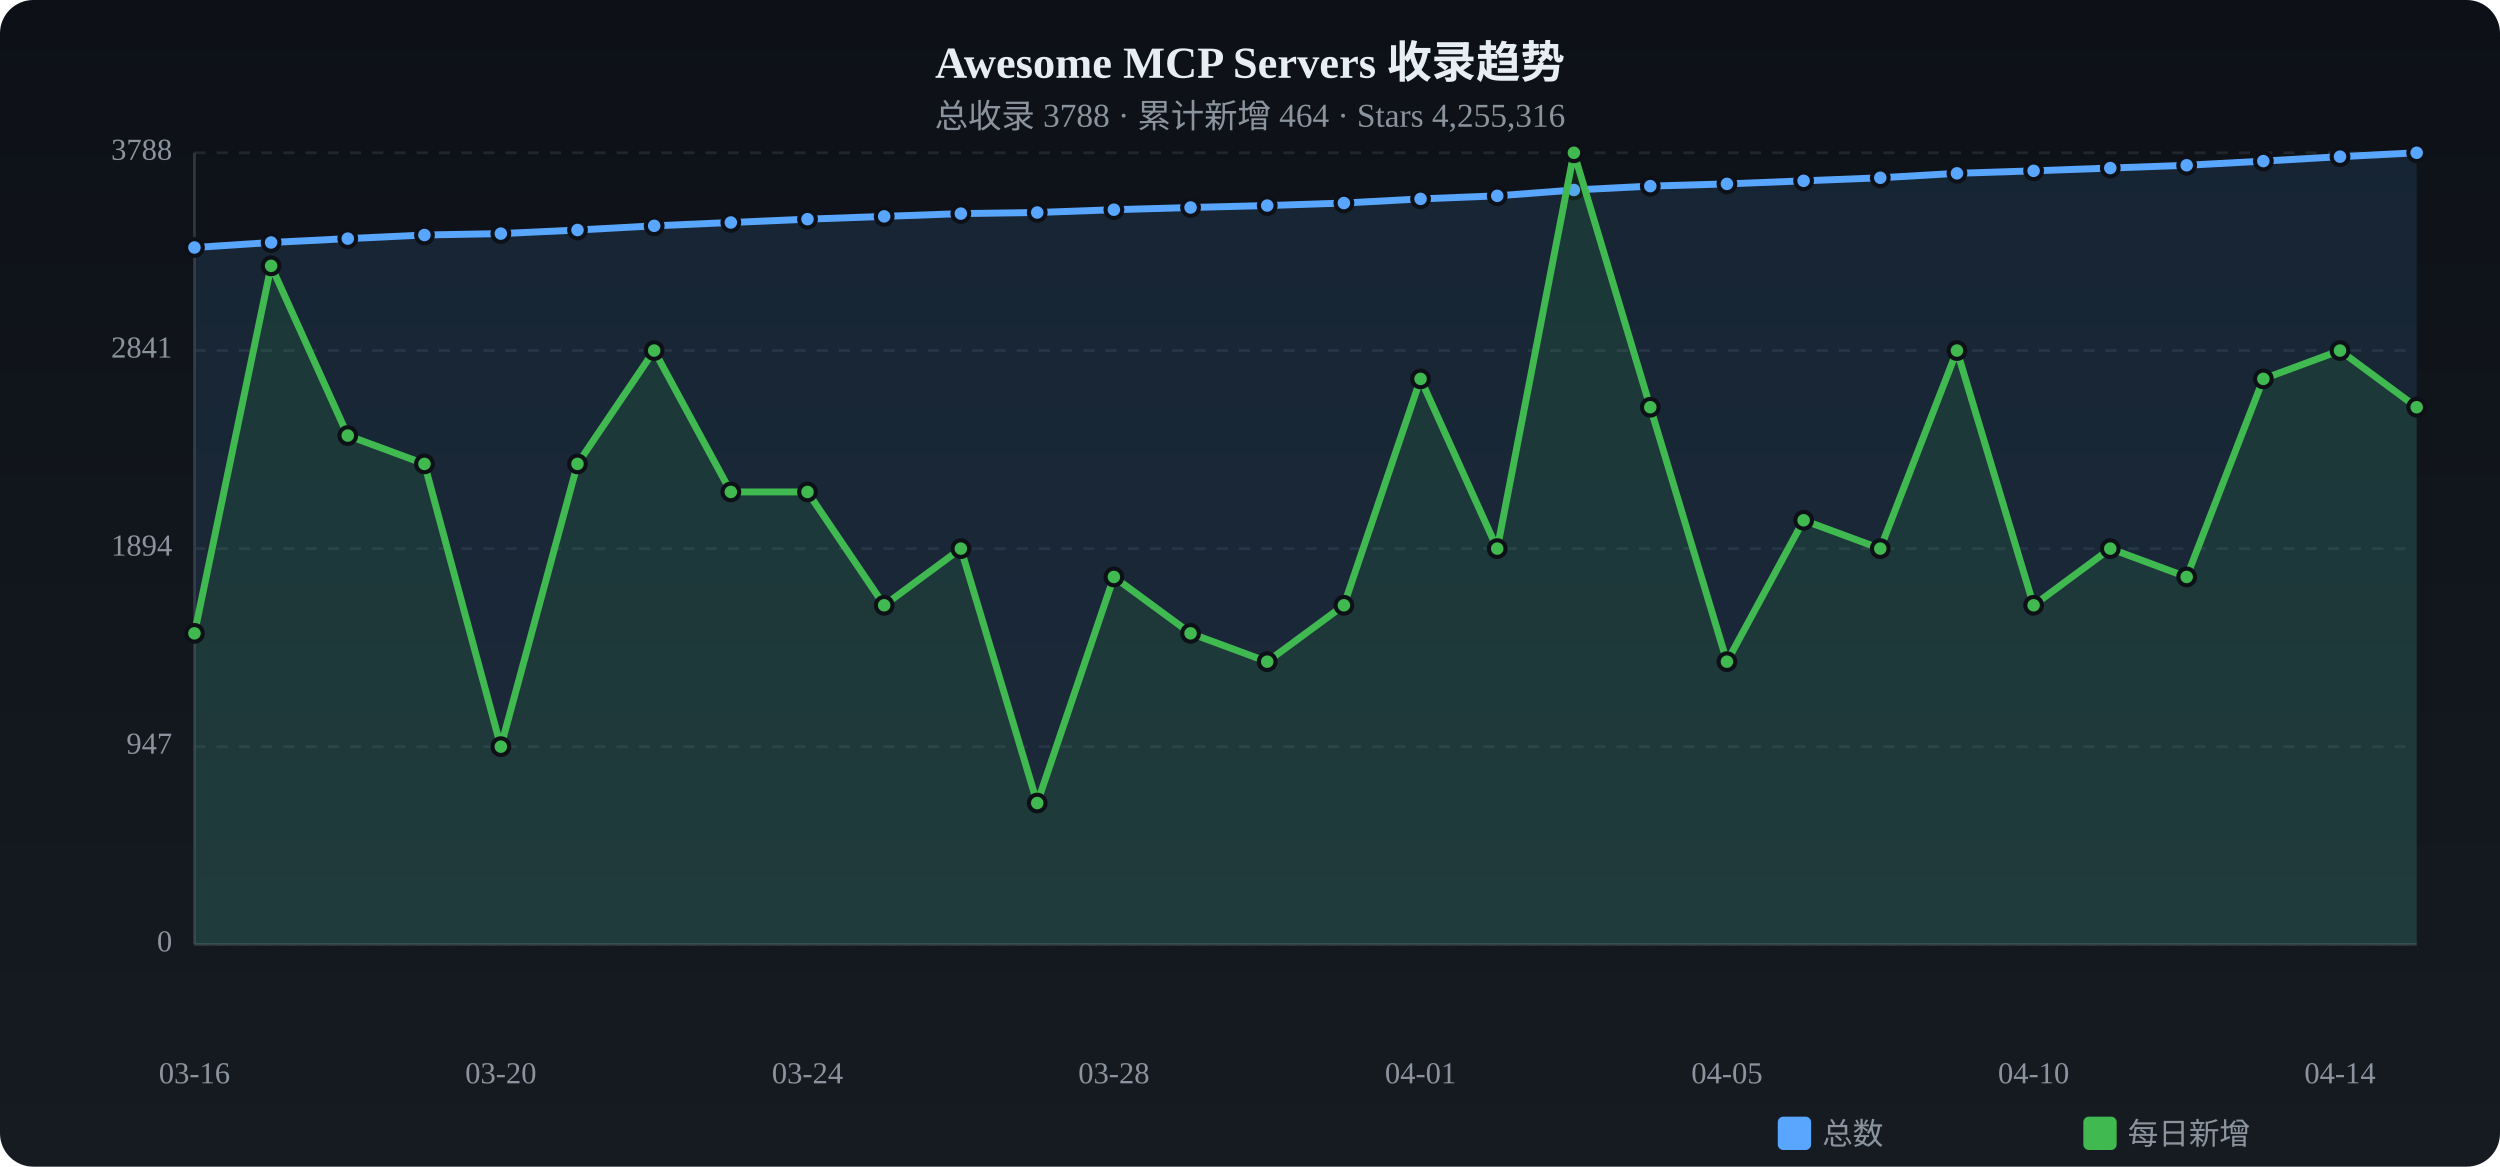
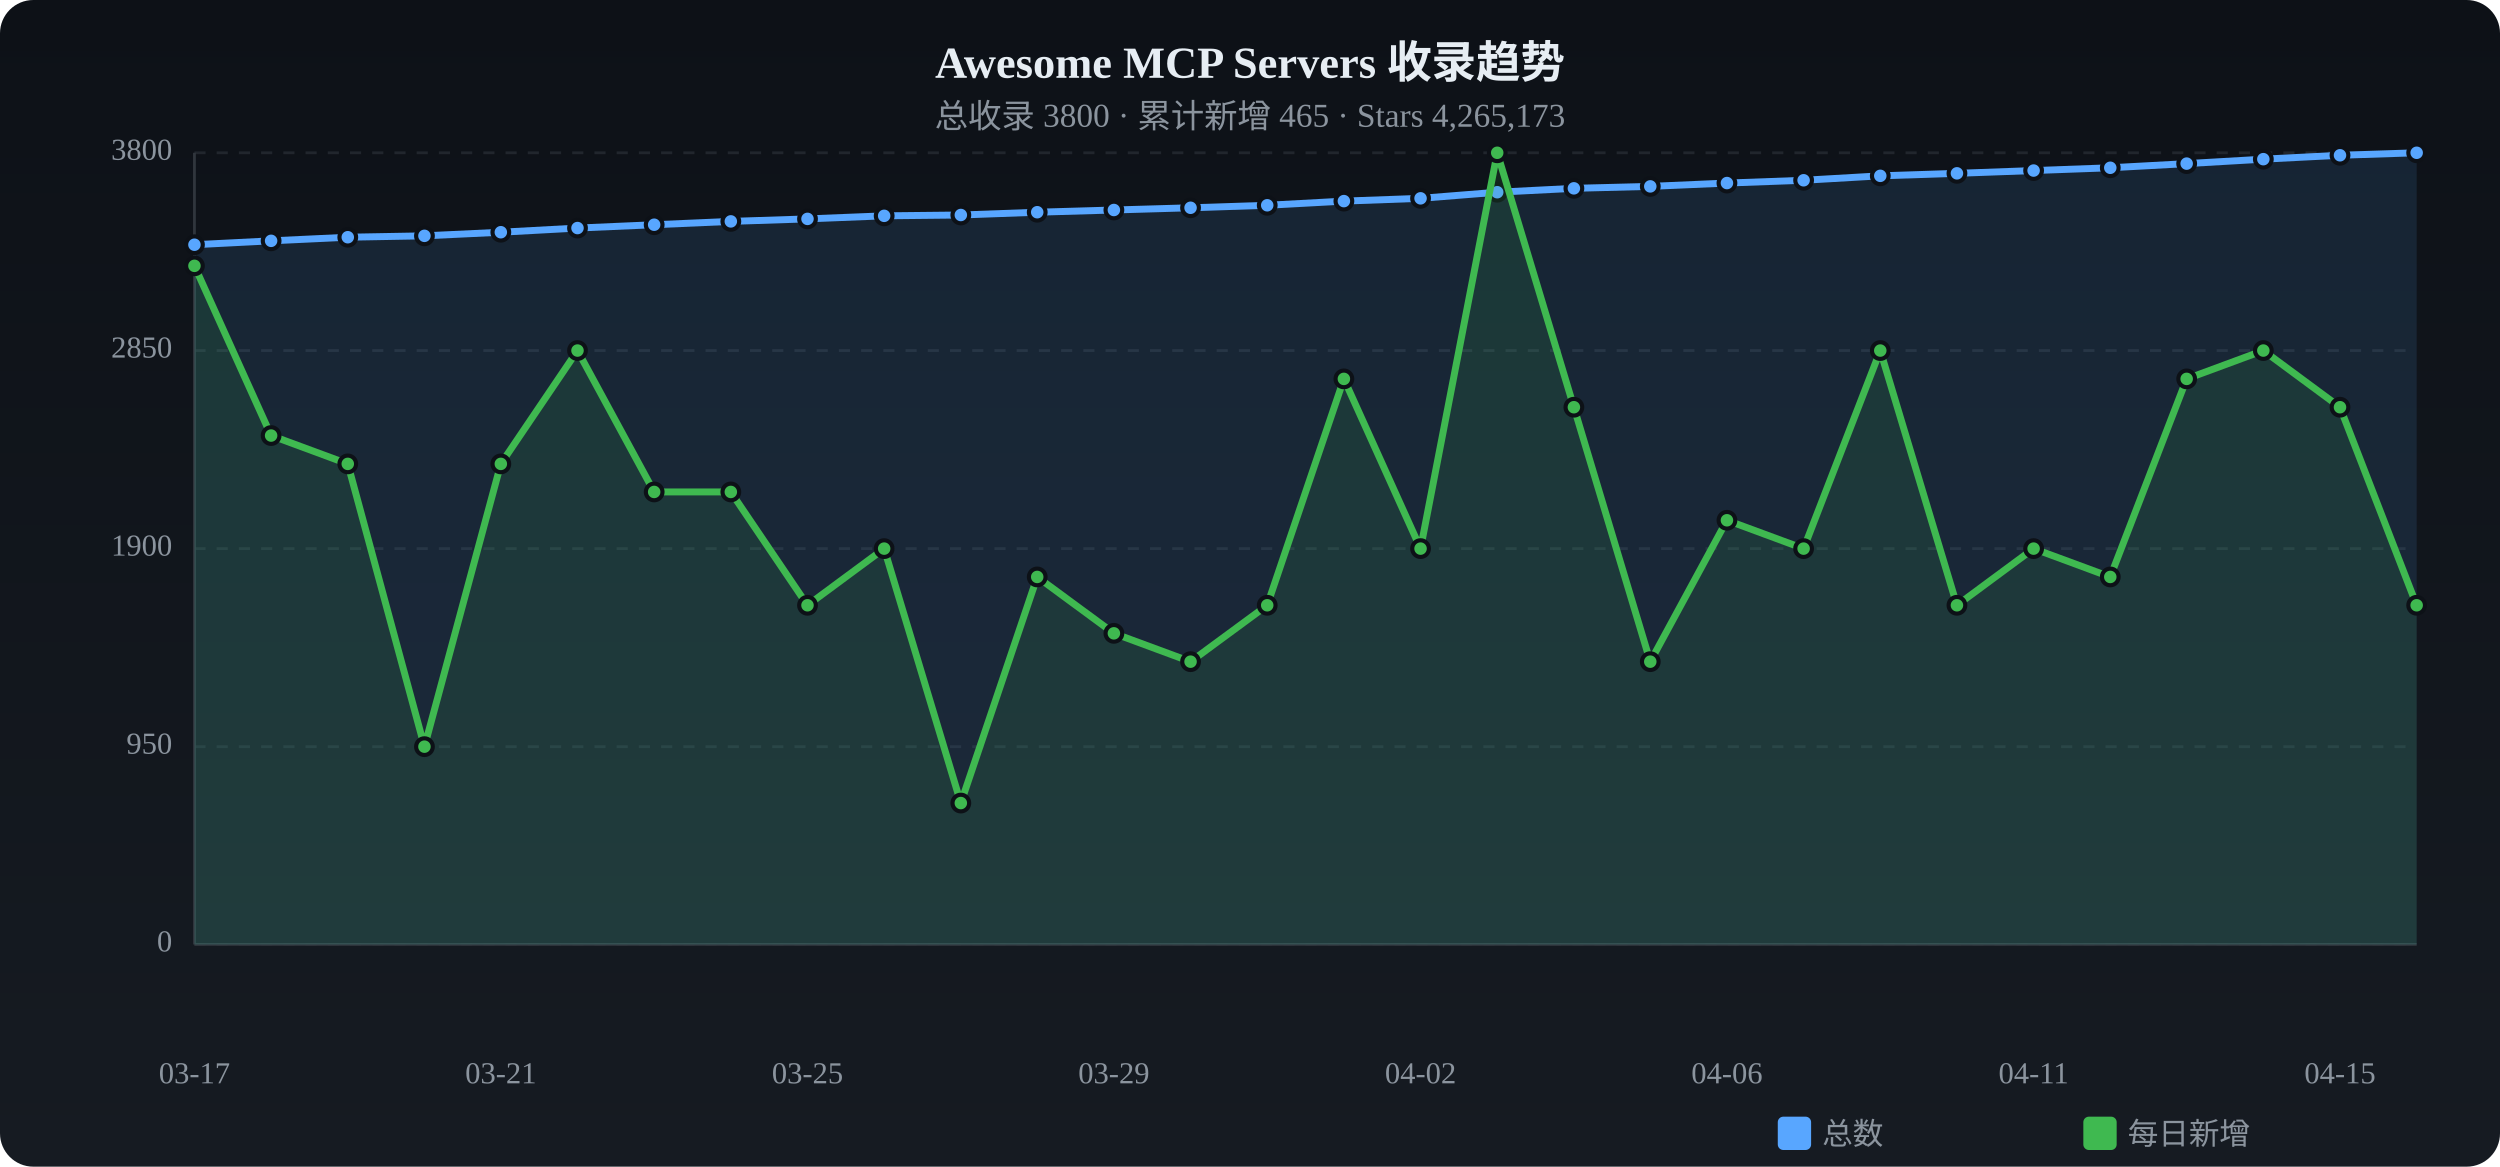
<svg xmlns="http://www.w3.org/2000/svg" viewBox="0 0 900 420" width="900" height="420">
  <defs>
    <linearGradient id="tbg" x1="0%" y1="0%" x2="0%" y2="100%">
      <stop offset="0%" stop-color="#0d1117" />
      <stop offset="100%" stop-color="#161b22" />
    </linearGradient>
  </defs>
  <rect width="900" height="420" rx="12" fill="url(#tbg)" />
  <text x="450.0" y="28" text-anchor="middle" fill="#e6edf3" font-size="16" font-weight="bold">Awesome MCP Servers 收录趋势</text>
-   <text x="450.0" y="46" text-anchor="middle" fill="#8b949e" font-size="12">总收录 3788 · 累计新增 464 · Stars 4,255,316</text>
+   <text x="450.0" y="46" text-anchor="middle" fill="#8b949e" font-size="12">总收录 3800 · 累计新增 465 · Stars 4,265,173</text>
  <text x="62" y="340.0" text-anchor="end" fill="#8b949e" font-size="11" dominant-baseline="middle">0</text>
  <line x1="70" y1="340.0" x2="870" y2="340.0" stroke="#21262d" stroke-dasharray="4 4" />
-   <text x="62" y="268.8" text-anchor="end" fill="#8b949e" font-size="11" dominant-baseline="middle">947</text>
+   <text x="62" y="268.8" text-anchor="end" fill="#8b949e" font-size="11" dominant-baseline="middle">950</text>
  <line x1="70" y1="268.8" x2="870" y2="268.8" stroke="#21262d" stroke-dasharray="4 4" />
-   <text x="62" y="197.5" text-anchor="end" fill="#8b949e" font-size="11" dominant-baseline="middle">1894</text>
+   <text x="62" y="197.5" text-anchor="end" fill="#8b949e" font-size="11" dominant-baseline="middle">1900</text>
  <line x1="70" y1="197.5" x2="870" y2="197.5" stroke="#21262d" stroke-dasharray="4 4" />
-   <text x="62" y="126.2" text-anchor="end" fill="#8b949e" font-size="11" dominant-baseline="middle">2841</text>
+   <text x="62" y="126.2" text-anchor="end" fill="#8b949e" font-size="11" dominant-baseline="middle">2850</text>
  <line x1="70" y1="126.2" x2="870" y2="126.2" stroke="#21262d" stroke-dasharray="4 4" />
-   <text x="62" y="55.0" text-anchor="end" fill="#8b949e" font-size="11" dominant-baseline="middle">3788</text>
+   <text x="62" y="55.0" text-anchor="end" fill="#8b949e" font-size="11" dominant-baseline="middle">3800</text>
  <line x1="70" y1="55.0" x2="870" y2="55.0" stroke="#21262d" stroke-dasharray="4 4" />
  <line x1="70" y1="55" x2="70" y2="340" stroke="#30363d" />
  <line x1="70" y1="340" x2="870" y2="340" stroke="#30363d" />
-   <path d="M70.0,89.1 L97.6,87.3 L125.2,85.9 L152.8,84.6 L180.3,84.1 L207.9,82.8 L235.5,81.3 L263.1,80.1 L290.7,78.9 L318.3,77.9 L345.9,76.9 L373.4,76.5 L401.0,75.5 L428.6,74.7 L456.2,74.0 L483.8,73.1 L511.4,71.6 L539.0,70.5 L566.6,68.4 L594.1,67.0 L621.7,66.2 L649.3,65.1 L676.9,64.0 L704.5,62.4 L732.1,61.5 L759.7,60.5 L787.2,59.5 L814.8,58.0 L842.4,56.4 L870.0,55.0 L870.0,340 L70.0,340 Z" fill="#58a6ff" opacity="0.12" />
-   <polyline points="70.0,89.1 97.6,87.3 125.2,85.9 152.8,84.6 180.3,84.1 207.9,82.8 235.5,81.3 263.1,80.1 290.7,78.9 318.3,77.9 345.9,76.9 373.4,76.5 401.0,75.5 428.6,74.7 456.2,74.0 483.8,73.1 511.4,71.6 539.0,70.5 566.6,68.4 594.1,67.0 621.7,66.2 649.3,65.1 676.9,64.0 704.5,62.4 732.1,61.5 759.7,60.5 787.2,59.5 814.8,58.0 842.4,56.4 870.0,55.0" fill="none" stroke="#58a6ff" stroke-width="2.5" stroke-linecap="round" stroke-linejoin="round" />
-   <circle cx="70.0" cy="89.1" r="3" fill="#58a6ff" stroke="#0d1117" stroke-width="1.5" />
-   <circle cx="97.6" cy="87.3" r="3" fill="#58a6ff" stroke="#0d1117" stroke-width="1.5" />
-   <circle cx="125.2" cy="85.9" r="3" fill="#58a6ff" stroke="#0d1117" stroke-width="1.5" />
-   <circle cx="152.8" cy="84.6" r="3" fill="#58a6ff" stroke="#0d1117" stroke-width="1.5" />
-   <circle cx="180.3" cy="84.1" r="3" fill="#58a6ff" stroke="#0d1117" stroke-width="1.5" />
-   <circle cx="207.9" cy="82.8" r="3" fill="#58a6ff" stroke="#0d1117" stroke-width="1.5" />
-   <circle cx="235.5" cy="81.3" r="3" fill="#58a6ff" stroke="#0d1117" stroke-width="1.5" />
-   <circle cx="263.1" cy="80.1" r="3" fill="#58a6ff" stroke="#0d1117" stroke-width="1.5" />
-   <circle cx="290.7" cy="78.9" r="3" fill="#58a6ff" stroke="#0d1117" stroke-width="1.5" />
-   <circle cx="318.3" cy="77.9" r="3" fill="#58a6ff" stroke="#0d1117" stroke-width="1.5" />
-   <circle cx="345.9" cy="76.9" r="3" fill="#58a6ff" stroke="#0d1117" stroke-width="1.5" />
-   <circle cx="373.4" cy="76.5" r="3" fill="#58a6ff" stroke="#0d1117" stroke-width="1.5" />
-   <circle cx="401.0" cy="75.5" r="3" fill="#58a6ff" stroke="#0d1117" stroke-width="1.5" />
-   <circle cx="428.6" cy="74.7" r="3" fill="#58a6ff" stroke="#0d1117" stroke-width="1.5" />
-   <circle cx="456.2" cy="74.0" r="3" fill="#58a6ff" stroke="#0d1117" stroke-width="1.5" />
-   <circle cx="483.8" cy="73.1" r="3" fill="#58a6ff" stroke="#0d1117" stroke-width="1.5" />
-   <circle cx="511.4" cy="71.6" r="3" fill="#58a6ff" stroke="#0d1117" stroke-width="1.5" />
-   <circle cx="539.0" cy="70.5" r="3" fill="#58a6ff" stroke="#0d1117" stroke-width="1.5" />
-   <circle cx="566.6" cy="68.4" r="3" fill="#58a6ff" stroke="#0d1117" stroke-width="1.5" />
-   <circle cx="594.1" cy="67.0" r="3" fill="#58a6ff" stroke="#0d1117" stroke-width="1.5" />
-   <circle cx="621.7" cy="66.2" r="3" fill="#58a6ff" stroke="#0d1117" stroke-width="1.5" />
-   <circle cx="649.3" cy="65.1" r="3" fill="#58a6ff" stroke="#0d1117" stroke-width="1.5" />
-   <circle cx="676.9" cy="64.0" r="3" fill="#58a6ff" stroke="#0d1117" stroke-width="1.5" />
+   <path d="M70.0,88.1 L97.6,86.7 L125.2,85.4 L152.8,84.9 L180.3,83.6 L207.9,82.1 L235.5,80.9 L263.1,79.7 L290.7,78.8 L318.3,77.7 L345.9,77.4 L373.4,76.4 L401.0,75.6 L428.6,74.8 L456.2,73.9 L483.8,72.4 L511.4,71.4 L539.0,69.2 L566.6,67.8 L594.1,67.1 L621.7,65.9 L649.3,64.9 L676.9,63.3 L704.5,62.4 L732.1,61.4 L759.7,60.4 L787.2,58.9 L814.8,57.3 L842.4,55.9 L870.0,55.0 L870.0,340 L70.0,340 Z" fill="#58a6ff" opacity="0.12" />
+   <polyline points="70.0,88.1 97.6,86.7 125.2,85.4 152.8,84.9 180.3,83.6 207.9,82.1 235.5,80.9 263.1,79.7 290.7,78.8 318.3,77.7 345.9,77.4 373.4,76.4 401.0,75.6 428.6,74.8 456.2,73.9 483.8,72.4 511.4,71.4 539.0,69.2 566.6,67.8 594.1,67.1 621.7,65.9 649.3,64.9 676.9,63.3 704.5,62.4 732.1,61.4 759.7,60.4 787.2,58.9 814.8,57.3 842.4,55.9 870.0,55.0" fill="none" stroke="#58a6ff" stroke-width="2.5" stroke-linecap="round" stroke-linejoin="round" />
+   <circle cx="70.0" cy="88.1" r="3" fill="#58a6ff" stroke="#0d1117" stroke-width="1.5" />
+   <circle cx="97.6" cy="86.7" r="3" fill="#58a6ff" stroke="#0d1117" stroke-width="1.5" />
+   <circle cx="125.2" cy="85.4" r="3" fill="#58a6ff" stroke="#0d1117" stroke-width="1.5" />
+   <circle cx="152.8" cy="84.9" r="3" fill="#58a6ff" stroke="#0d1117" stroke-width="1.5" />
+   <circle cx="180.3" cy="83.6" r="3" fill="#58a6ff" stroke="#0d1117" stroke-width="1.5" />
+   <circle cx="207.9" cy="82.1" r="3" fill="#58a6ff" stroke="#0d1117" stroke-width="1.5" />
+   <circle cx="235.5" cy="80.9" r="3" fill="#58a6ff" stroke="#0d1117" stroke-width="1.5" />
+   <circle cx="263.1" cy="79.7" r="3" fill="#58a6ff" stroke="#0d1117" stroke-width="1.5" />
+   <circle cx="290.7" cy="78.8" r="3" fill="#58a6ff" stroke="#0d1117" stroke-width="1.5" />
+   <circle cx="318.3" cy="77.7" r="3" fill="#58a6ff" stroke="#0d1117" stroke-width="1.5" />
+   <circle cx="345.9" cy="77.4" r="3" fill="#58a6ff" stroke="#0d1117" stroke-width="1.5" />
+   <circle cx="373.4" cy="76.4" r="3" fill="#58a6ff" stroke="#0d1117" stroke-width="1.5" />
+   <circle cx="401.0" cy="75.6" r="3" fill="#58a6ff" stroke="#0d1117" stroke-width="1.5" />
+   <circle cx="428.6" cy="74.8" r="3" fill="#58a6ff" stroke="#0d1117" stroke-width="1.5" />
+   <circle cx="456.2" cy="73.9" r="3" fill="#58a6ff" stroke="#0d1117" stroke-width="1.5" />
+   <circle cx="483.8" cy="72.4" r="3" fill="#58a6ff" stroke="#0d1117" stroke-width="1.5" />
+   <circle cx="511.4" cy="71.4" r="3" fill="#58a6ff" stroke="#0d1117" stroke-width="1.5" />
+   <circle cx="539.0" cy="69.2" r="3" fill="#58a6ff" stroke="#0d1117" stroke-width="1.5" />
+   <circle cx="566.6" cy="67.8" r="3" fill="#58a6ff" stroke="#0d1117" stroke-width="1.5" />
+   <circle cx="594.1" cy="67.1" r="3" fill="#58a6ff" stroke="#0d1117" stroke-width="1.5" />
+   <circle cx="621.7" cy="65.9" r="3" fill="#58a6ff" stroke="#0d1117" stroke-width="1.5" />
+   <circle cx="649.3" cy="64.9" r="3" fill="#58a6ff" stroke="#0d1117" stroke-width="1.5" />
+   <circle cx="676.9" cy="63.3" r="3" fill="#58a6ff" stroke="#0d1117" stroke-width="1.5" />
  <circle cx="704.5" cy="62.4" r="3" fill="#58a6ff" stroke="#0d1117" stroke-width="1.5" />
-   <circle cx="732.1" cy="61.5" r="3" fill="#58a6ff" stroke="#0d1117" stroke-width="1.5" />
-   <circle cx="759.7" cy="60.5" r="3" fill="#58a6ff" stroke="#0d1117" stroke-width="1.5" />
-   <circle cx="787.2" cy="59.5" r="3" fill="#58a6ff" stroke="#0d1117" stroke-width="1.5" />
-   <circle cx="814.8" cy="58.0" r="3" fill="#58a6ff" stroke="#0d1117" stroke-width="1.5" />
-   <circle cx="842.4" cy="56.4" r="3" fill="#58a6ff" stroke="#0d1117" stroke-width="1.5" />
+   <circle cx="732.1" cy="61.4" r="3" fill="#58a6ff" stroke="#0d1117" stroke-width="1.5" />
+   <circle cx="759.7" cy="60.4" r="3" fill="#58a6ff" stroke="#0d1117" stroke-width="1.5" />
+   <circle cx="787.2" cy="58.9" r="3" fill="#58a6ff" stroke="#0d1117" stroke-width="1.5" />
+   <circle cx="814.8" cy="57.3" r="3" fill="#58a6ff" stroke="#0d1117" stroke-width="1.5" />
+   <circle cx="842.4" cy="55.9" r="3" fill="#58a6ff" stroke="#0d1117" stroke-width="1.5" />
  <circle cx="870.0" cy="55.0" r="3" fill="#58a6ff" stroke="#0d1117" stroke-width="1.5" />
-   <path d="M70.0,228.0 L97.6,95.7 L125.2,156.8 L152.8,167.0 L180.3,268.8 L207.9,167.0 L235.5,126.2 L263.1,177.1 L290.7,177.1 L318.3,217.9 L345.9,197.5 L373.4,289.1 L401.0,207.7 L428.6,228.0 L456.2,238.2 L483.8,217.9 L511.4,136.4 L539.0,197.5 L566.6,55.0 L594.1,146.6 L621.7,238.2 L649.3,187.3 L676.9,197.5 L704.5,126.2 L732.1,217.9 L759.7,197.5 L787.2,207.7 L814.8,136.4 L842.4,126.2 L870.0,146.6 L870.0,340 L70.0,340 Z" fill="#3fb950" opacity="0.12" />
-   <polyline points="70.0,228.0 97.6,95.7 125.2,156.8 152.8,167.0 180.3,268.8 207.9,167.0 235.5,126.2 263.1,177.1 290.7,177.1 318.3,217.9 345.9,197.5 373.4,289.1 401.0,207.7 428.6,228.0 456.2,238.2 483.8,217.9 511.4,136.4 539.0,197.5 566.6,55.0 594.1,146.6 621.7,238.2 649.3,187.3 676.9,197.5 704.5,126.2 732.1,217.9 759.7,197.5 787.2,207.7 814.8,136.4 842.4,126.2 870.0,146.6" fill="none" stroke="#3fb950" stroke-width="2.5" stroke-linecap="round" stroke-linejoin="round" />
-   <circle cx="70.0" cy="228.0" r="3" fill="#3fb950" stroke="#0d1117" stroke-width="1.5" />
-   <circle cx="97.6" cy="95.7" r="3" fill="#3fb950" stroke="#0d1117" stroke-width="1.5" />
-   <circle cx="125.2" cy="156.8" r="3" fill="#3fb950" stroke="#0d1117" stroke-width="1.5" />
-   <circle cx="152.8" cy="167.0" r="3" fill="#3fb950" stroke="#0d1117" stroke-width="1.5" />
-   <circle cx="180.3" cy="268.8" r="3" fill="#3fb950" stroke="#0d1117" stroke-width="1.5" />
-   <circle cx="207.9" cy="167.0" r="3" fill="#3fb950" stroke="#0d1117" stroke-width="1.5" />
-   <circle cx="235.5" cy="126.2" r="3" fill="#3fb950" stroke="#0d1117" stroke-width="1.5" />
+   <path d="M70.0,95.7 L97.6,156.8 L125.2,167.0 L152.8,268.8 L180.3,167.0 L207.9,126.2 L235.5,177.1 L263.1,177.1 L290.7,217.9 L318.3,197.5 L345.9,289.1 L373.4,207.7 L401.0,228.0 L428.6,238.2 L456.2,217.9 L483.8,136.4 L511.4,197.5 L539.0,55.0 L566.6,146.6 L594.1,238.2 L621.7,187.3 L649.3,197.5 L676.9,126.2 L704.5,217.9 L732.1,197.5 L759.7,207.7 L787.2,136.4 L814.8,126.2 L842.4,146.6 L870.0,217.9 L870.0,340 L70.0,340 Z" fill="#3fb950" opacity="0.12" />
+   <polyline points="70.0,95.7 97.6,156.8 125.2,167.0 152.8,268.8 180.3,167.0 207.9,126.2 235.5,177.1 263.1,177.1 290.7,217.9 318.3,197.5 345.9,289.1 373.4,207.7 401.0,228.0 428.6,238.2 456.2,217.9 483.8,136.4 511.4,197.5 539.0,55.0 566.6,146.6 594.1,238.2 621.7,187.3 649.3,197.5 676.9,126.2 704.5,217.9 732.1,197.5 759.7,207.7 787.2,136.4 814.8,126.2 842.4,146.6 870.0,217.9" fill="none" stroke="#3fb950" stroke-width="2.5" stroke-linecap="round" stroke-linejoin="round" />
+   <circle cx="70.0" cy="95.7" r="3" fill="#3fb950" stroke="#0d1117" stroke-width="1.5" />
+   <circle cx="97.6" cy="156.8" r="3" fill="#3fb950" stroke="#0d1117" stroke-width="1.5" />
+   <circle cx="125.2" cy="167.0" r="3" fill="#3fb950" stroke="#0d1117" stroke-width="1.5" />
+   <circle cx="152.8" cy="268.8" r="3" fill="#3fb950" stroke="#0d1117" stroke-width="1.5" />
+   <circle cx="180.3" cy="167.0" r="3" fill="#3fb950" stroke="#0d1117" stroke-width="1.5" />
+   <circle cx="207.9" cy="126.2" r="3" fill="#3fb950" stroke="#0d1117" stroke-width="1.5" />
+   <circle cx="235.5" cy="177.1" r="3" fill="#3fb950" stroke="#0d1117" stroke-width="1.5" />
  <circle cx="263.1" cy="177.1" r="3" fill="#3fb950" stroke="#0d1117" stroke-width="1.5" />
-   <circle cx="290.7" cy="177.1" r="3" fill="#3fb950" stroke="#0d1117" stroke-width="1.5" />
-   <circle cx="318.3" cy="217.9" r="3" fill="#3fb950" stroke="#0d1117" stroke-width="1.5" />
-   <circle cx="345.9" cy="197.5" r="3" fill="#3fb950" stroke="#0d1117" stroke-width="1.5" />
-   <circle cx="373.4" cy="289.1" r="3" fill="#3fb950" stroke="#0d1117" stroke-width="1.5" />
-   <circle cx="401.0" cy="207.7" r="3" fill="#3fb950" stroke="#0d1117" stroke-width="1.5" />
-   <circle cx="428.6" cy="228.0" r="3" fill="#3fb950" stroke="#0d1117" stroke-width="1.5" />
-   <circle cx="456.2" cy="238.2" r="3" fill="#3fb950" stroke="#0d1117" stroke-width="1.5" />
-   <circle cx="483.8" cy="217.9" r="3" fill="#3fb950" stroke="#0d1117" stroke-width="1.5" />
-   <circle cx="511.4" cy="136.4" r="3" fill="#3fb950" stroke="#0d1117" stroke-width="1.5" />
-   <circle cx="539.0" cy="197.5" r="3" fill="#3fb950" stroke="#0d1117" stroke-width="1.5" />
-   <circle cx="566.6" cy="55.0" r="3" fill="#3fb950" stroke="#0d1117" stroke-width="1.5" />
-   <circle cx="594.1" cy="146.6" r="3" fill="#3fb950" stroke="#0d1117" stroke-width="1.5" />
-   <circle cx="621.7" cy="238.2" r="3" fill="#3fb950" stroke="#0d1117" stroke-width="1.5" />
-   <circle cx="649.3" cy="187.3" r="3" fill="#3fb950" stroke="#0d1117" stroke-width="1.5" />
-   <circle cx="676.9" cy="197.5" r="3" fill="#3fb950" stroke="#0d1117" stroke-width="1.5" />
-   <circle cx="704.5" cy="126.2" r="3" fill="#3fb950" stroke="#0d1117" stroke-width="1.5" />
-   <circle cx="732.1" cy="217.9" r="3" fill="#3fb950" stroke="#0d1117" stroke-width="1.5" />
-   <circle cx="759.7" cy="197.5" r="3" fill="#3fb950" stroke="#0d1117" stroke-width="1.5" />
-   <circle cx="787.2" cy="207.7" r="3" fill="#3fb950" stroke="#0d1117" stroke-width="1.5" />
-   <circle cx="814.8" cy="136.4" r="3" fill="#3fb950" stroke="#0d1117" stroke-width="1.5" />
-   <circle cx="842.4" cy="126.2" r="3" fill="#3fb950" stroke="#0d1117" stroke-width="1.5" />
-   <circle cx="870.0" cy="146.6" r="3" fill="#3fb950" stroke="#0d1117" stroke-width="1.5" />
-   <text x="70.0" y="390" text-anchor="middle" fill="#8b949e" font-size="11">03-16</text>
-   <text x="180.3" y="390" text-anchor="middle" fill="#8b949e" font-size="11">03-20</text>
-   <text x="290.7" y="390" text-anchor="middle" fill="#8b949e" font-size="11">03-24</text>
-   <text x="401.0" y="390" text-anchor="middle" fill="#8b949e" font-size="11">03-28</text>
-   <text x="511.4" y="390" text-anchor="middle" fill="#8b949e" font-size="11">04-01</text>
-   <text x="621.7" y="390" text-anchor="middle" fill="#8b949e" font-size="11">04-05</text>
-   <text x="732.1" y="390" text-anchor="middle" fill="#8b949e" font-size="11">04-10</text>
-   <text x="842.4" y="390" text-anchor="middle" fill="#8b949e" font-size="11">04-14</text>
+   <circle cx="290.7" cy="217.9" r="3" fill="#3fb950" stroke="#0d1117" stroke-width="1.5" />
+   <circle cx="318.3" cy="197.5" r="3" fill="#3fb950" stroke="#0d1117" stroke-width="1.5" />
+   <circle cx="345.9" cy="289.1" r="3" fill="#3fb950" stroke="#0d1117" stroke-width="1.5" />
+   <circle cx="373.4" cy="207.7" r="3" fill="#3fb950" stroke="#0d1117" stroke-width="1.5" />
+   <circle cx="401.0" cy="228.0" r="3" fill="#3fb950" stroke="#0d1117" stroke-width="1.5" />
+   <circle cx="428.6" cy="238.2" r="3" fill="#3fb950" stroke="#0d1117" stroke-width="1.5" />
+   <circle cx="456.2" cy="217.9" r="3" fill="#3fb950" stroke="#0d1117" stroke-width="1.5" />
+   <circle cx="483.8" cy="136.4" r="3" fill="#3fb950" stroke="#0d1117" stroke-width="1.5" />
+   <circle cx="511.4" cy="197.5" r="3" fill="#3fb950" stroke="#0d1117" stroke-width="1.5" />
+   <circle cx="539.0" cy="55.0" r="3" fill="#3fb950" stroke="#0d1117" stroke-width="1.5" />
+   <circle cx="566.6" cy="146.6" r="3" fill="#3fb950" stroke="#0d1117" stroke-width="1.5" />
+   <circle cx="594.1" cy="238.2" r="3" fill="#3fb950" stroke="#0d1117" stroke-width="1.5" />
+   <circle cx="621.7" cy="187.3" r="3" fill="#3fb950" stroke="#0d1117" stroke-width="1.5" />
+   <circle cx="649.3" cy="197.5" r="3" fill="#3fb950" stroke="#0d1117" stroke-width="1.5" />
+   <circle cx="676.9" cy="126.2" r="3" fill="#3fb950" stroke="#0d1117" stroke-width="1.5" />
+   <circle cx="704.5" cy="217.9" r="3" fill="#3fb950" stroke="#0d1117" stroke-width="1.5" />
+   <circle cx="732.1" cy="197.5" r="3" fill="#3fb950" stroke="#0d1117" stroke-width="1.5" />
+   <circle cx="759.7" cy="207.7" r="3" fill="#3fb950" stroke="#0d1117" stroke-width="1.5" />
+   <circle cx="787.2" cy="136.4" r="3" fill="#3fb950" stroke="#0d1117" stroke-width="1.5" />
+   <circle cx="814.8" cy="126.2" r="3" fill="#3fb950" stroke="#0d1117" stroke-width="1.5" />
+   <circle cx="842.4" cy="146.6" r="3" fill="#3fb950" stroke="#0d1117" stroke-width="1.5" />
+   <circle cx="870.0" cy="217.9" r="3" fill="#3fb950" stroke="#0d1117" stroke-width="1.5" />
+   <text x="70.0" y="390" text-anchor="middle" fill="#8b949e" font-size="11">03-17</text>
+   <text x="180.3" y="390" text-anchor="middle" fill="#8b949e" font-size="11">03-21</text>
+   <text x="290.7" y="390" text-anchor="middle" fill="#8b949e" font-size="11">03-25</text>
+   <text x="401.0" y="390" text-anchor="middle" fill="#8b949e" font-size="11">03-29</text>
+   <text x="511.4" y="390" text-anchor="middle" fill="#8b949e" font-size="11">04-02</text>
+   <text x="621.7" y="390" text-anchor="middle" fill="#8b949e" font-size="11">04-06</text>
+   <text x="732.1" y="390" text-anchor="middle" fill="#8b949e" font-size="11">04-11</text>
+   <text x="842.4" y="390" text-anchor="middle" fill="#8b949e" font-size="11">04-15</text>
  <rect x="640" y="402" width="12" height="12" rx="2" fill="#58a6ff" />
  <text x="656" y="412" fill="#8b949e" font-size="11">总数</text>
  <rect x="750" y="402" width="12" height="12" rx="2" fill="#3fb950" />
  <text x="766" y="412" fill="#8b949e" font-size="11">每日新增</text>
</svg>
